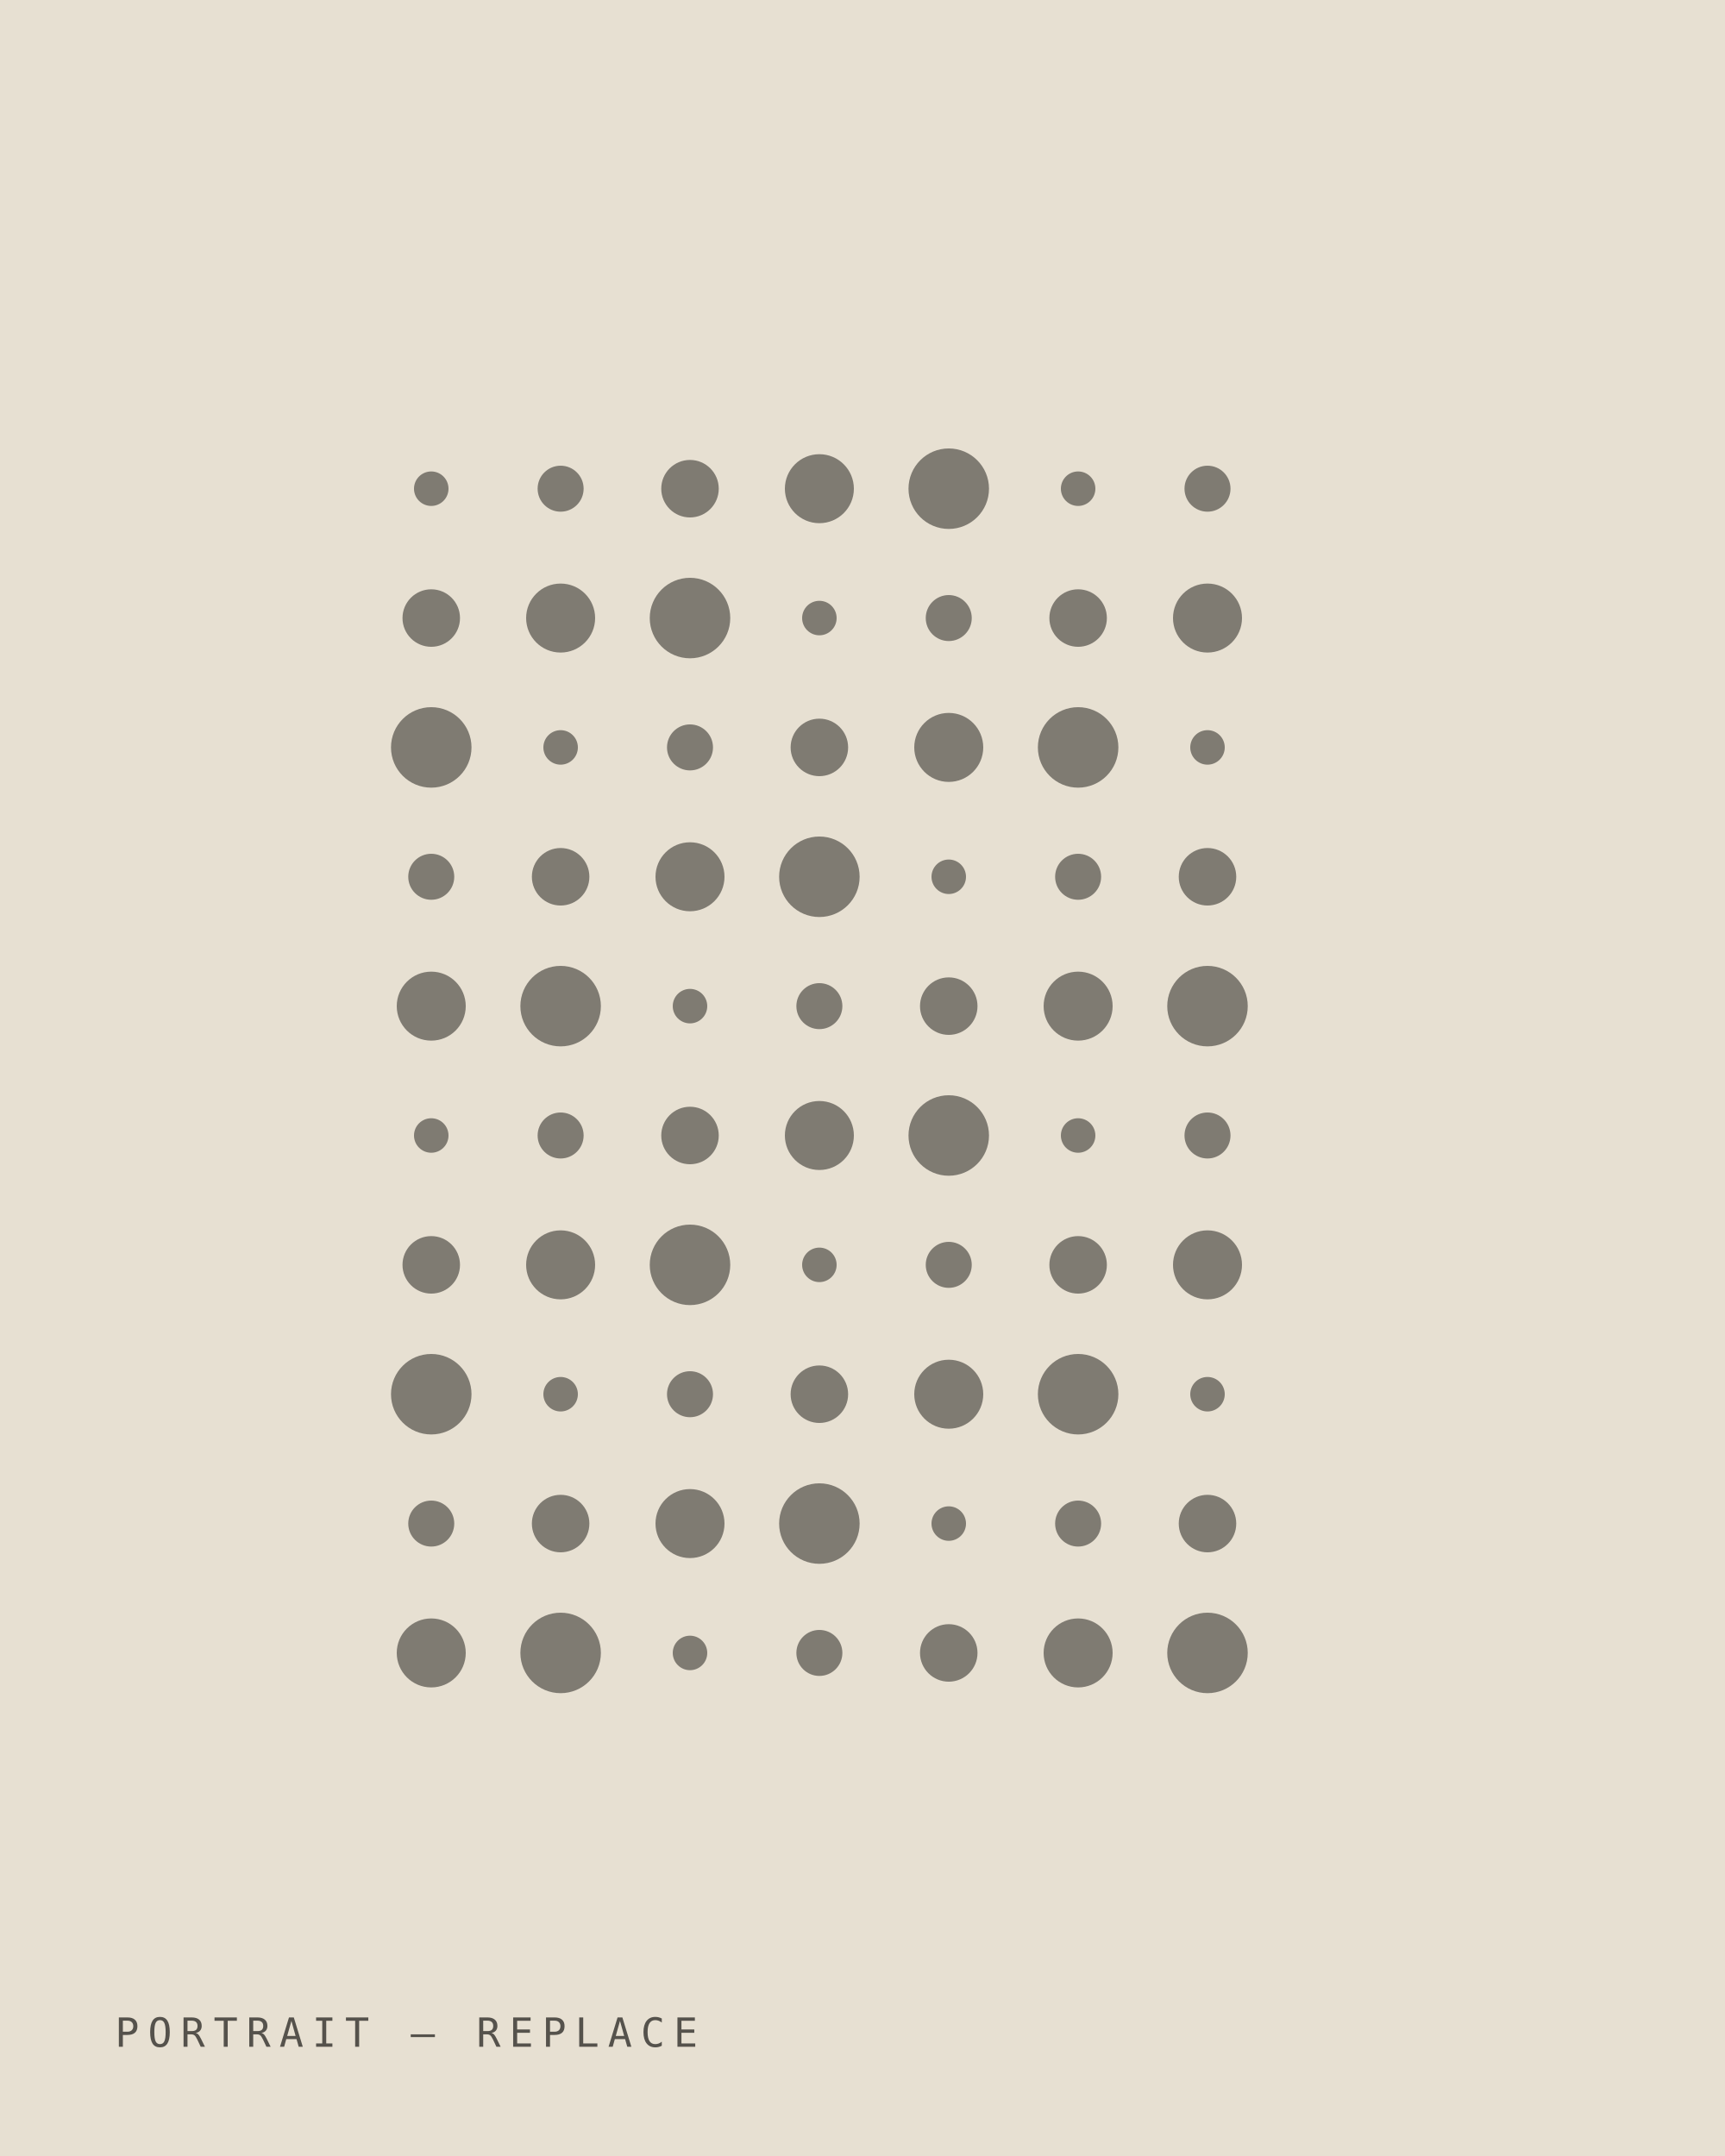
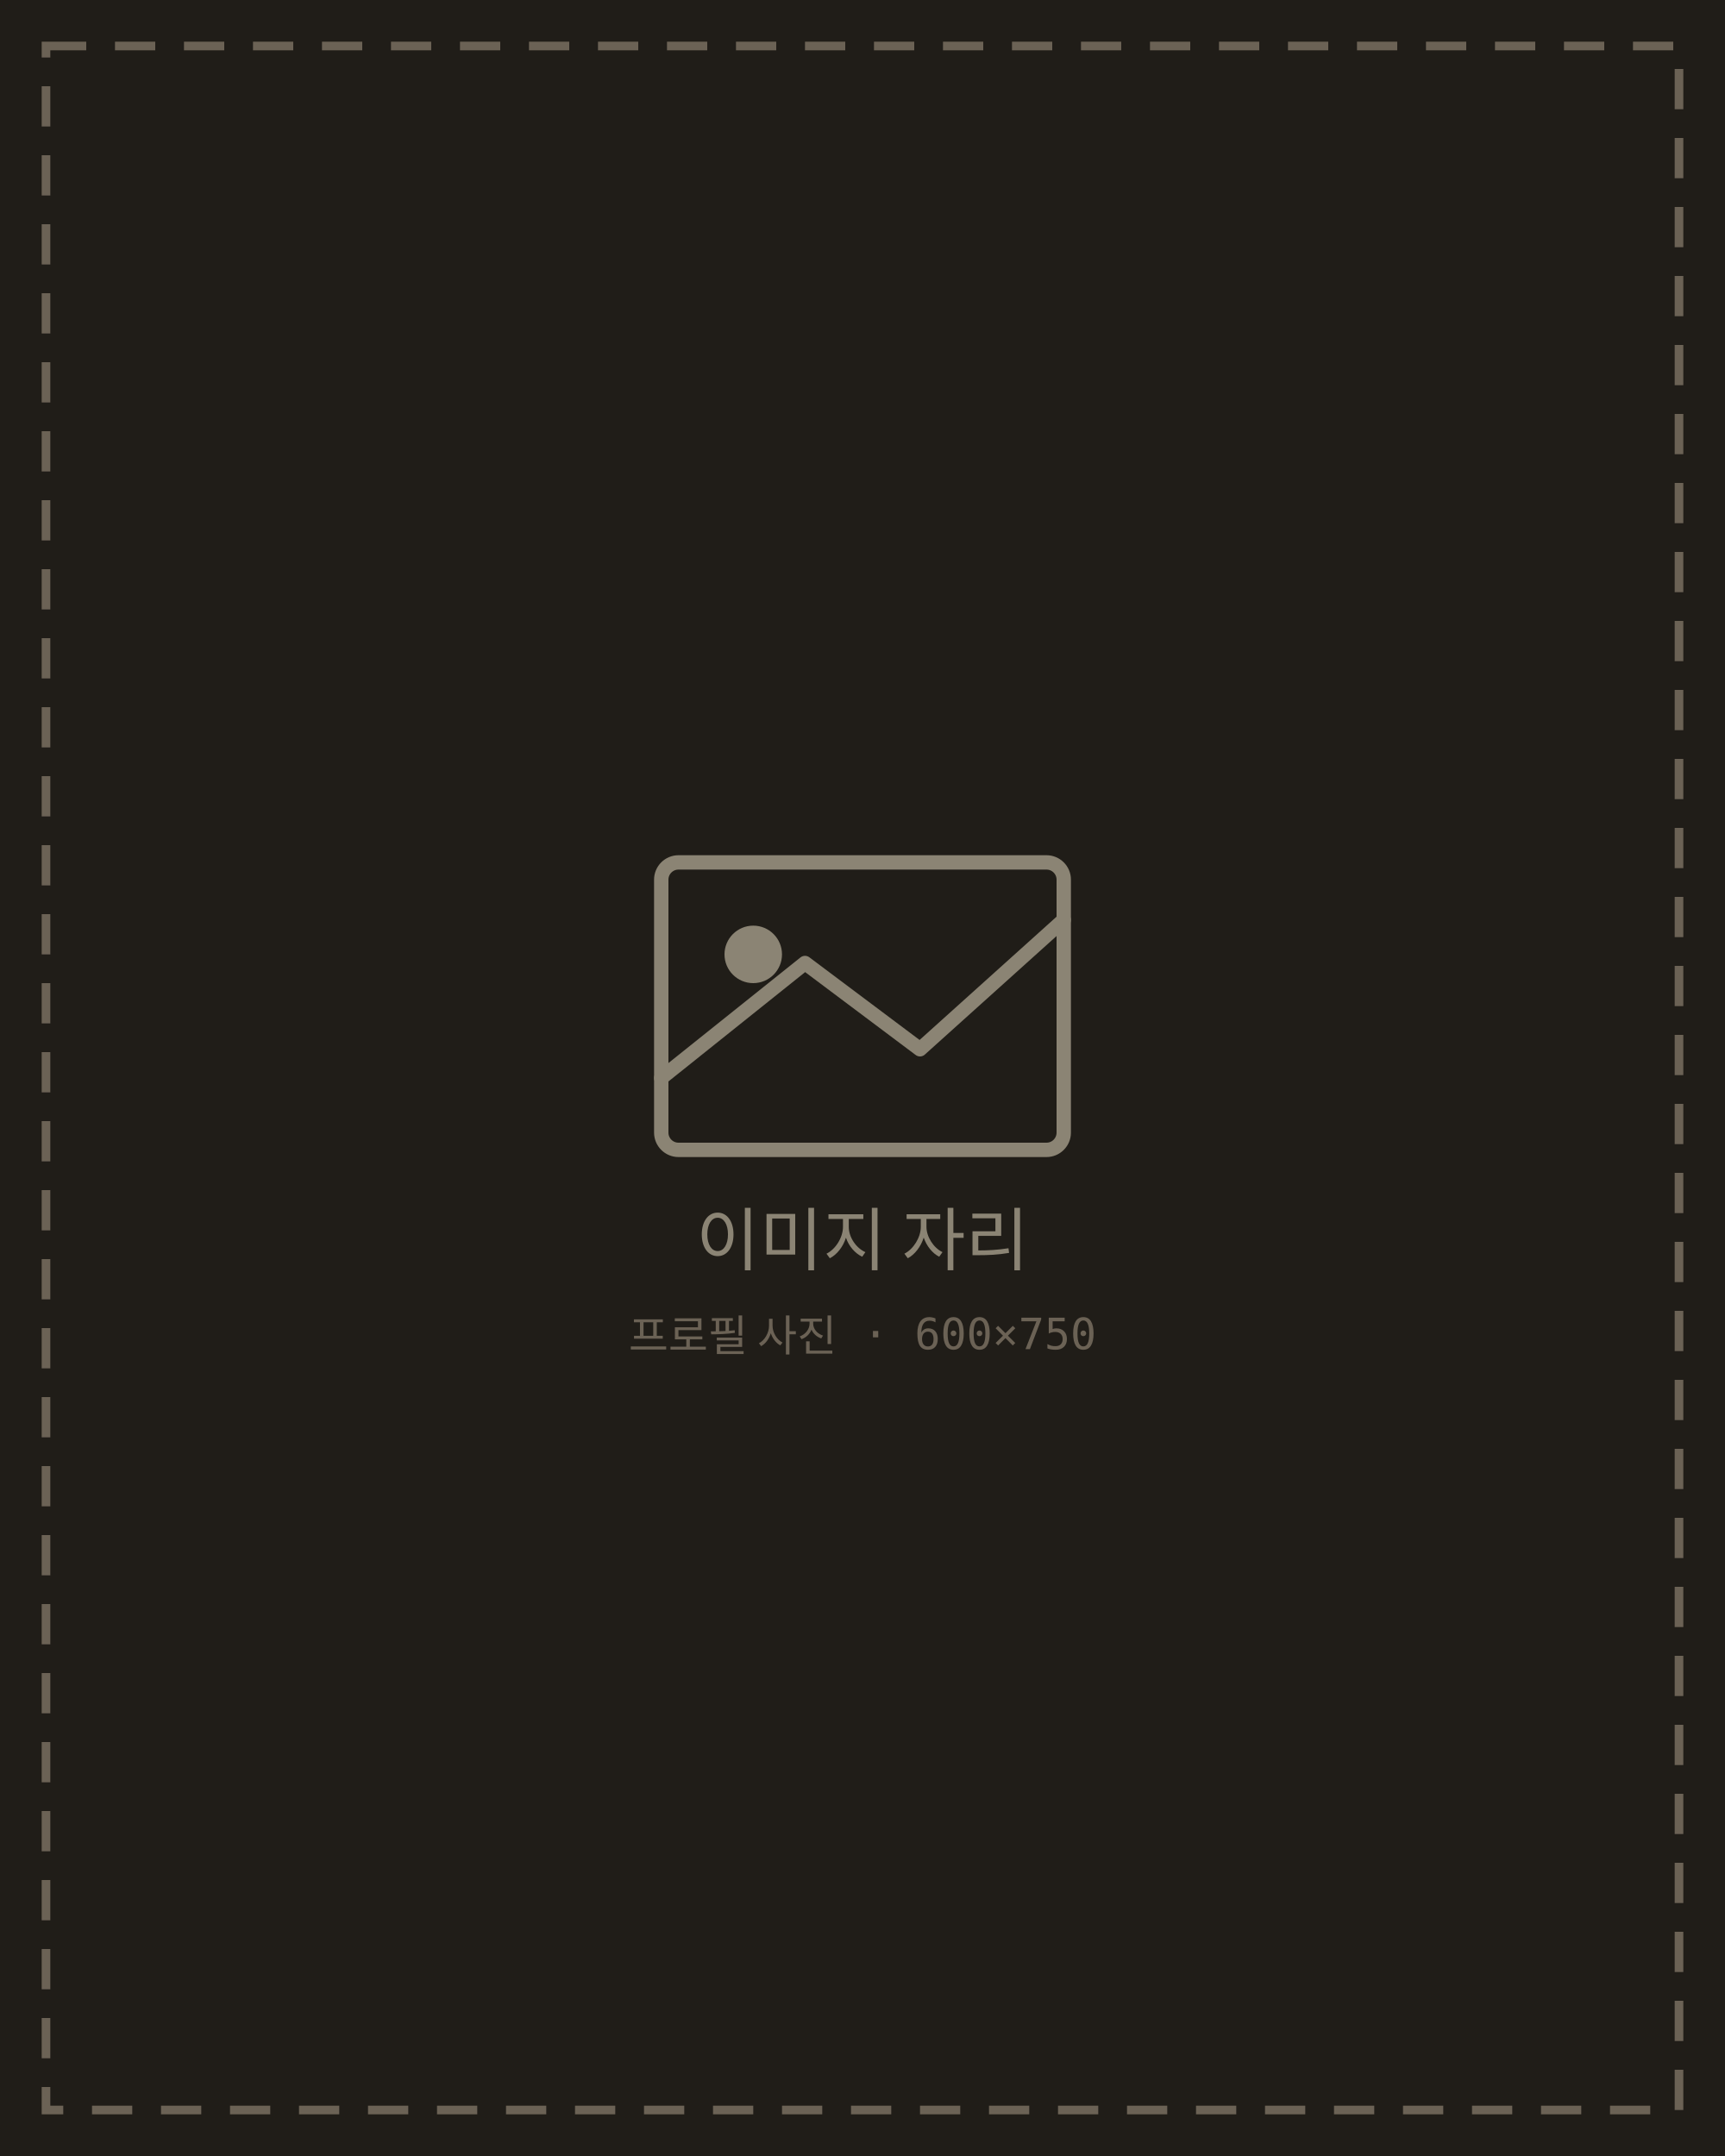
- <svg xmlns="http://www.w3.org/2000/svg" viewBox="0 0 600 750" role="img" aria-label="portrait placeholder">
-   <rect width="600" height="750" fill="#e7e0d2" />
-   <circle cx="150" cy="170" r="6" fill="#171512" opacity="0.5" />
-   <circle cx="195" cy="170" r="8" fill="#171512" opacity="0.5" />
-   <circle cx="240" cy="170" r="10" fill="#171512" opacity="0.5" />
-   <circle cx="285" cy="170" r="12" fill="#171512" opacity="0.5" />
-   <circle cx="330" cy="170" r="14" fill="#171512" opacity="0.5" />
-   <circle cx="375" cy="170" r="6" fill="#171512" opacity="0.5" />
-   <circle cx="420" cy="170" r="8" fill="#171512" opacity="0.5" />
-   <circle cx="150" cy="215" r="10" fill="#171512" opacity="0.5" />
-   <circle cx="195" cy="215" r="12" fill="#171512" opacity="0.5" />
-   <circle cx="240" cy="215" r="14" fill="#171512" opacity="0.5" />
-   <circle cx="285" cy="215" r="6" fill="#171512" opacity="0.5" />
-   <circle cx="330" cy="215" r="8" fill="#171512" opacity="0.5" />
-   <circle cx="375" cy="215" r="10" fill="#171512" opacity="0.5" />
-   <circle cx="420" cy="215" r="12" fill="#171512" opacity="0.5" />
-   <circle cx="150" cy="260" r="14" fill="#171512" opacity="0.5" />
-   <circle cx="195" cy="260" r="6" fill="#171512" opacity="0.5" />
-   <circle cx="240" cy="260" r="8" fill="#171512" opacity="0.5" />
-   <circle cx="285" cy="260" r="10" fill="#171512" opacity="0.5" />
-   <circle cx="330" cy="260" r="12" fill="#171512" opacity="0.5" />
-   <circle cx="375" cy="260" r="14" fill="#171512" opacity="0.5" />
-   <circle cx="420" cy="260" r="6" fill="#171512" opacity="0.5" />
-   <circle cx="150" cy="305" r="8" fill="#171512" opacity="0.5" />
-   <circle cx="195" cy="305" r="10" fill="#171512" opacity="0.5" />
-   <circle cx="240" cy="305" r="12" fill="#171512" opacity="0.5" />
-   <circle cx="285" cy="305" r="14" fill="#171512" opacity="0.5" />
-   <circle cx="330" cy="305" r="6" fill="#171512" opacity="0.5" />
-   <circle cx="375" cy="305" r="8" fill="#171512" opacity="0.5" />
-   <circle cx="420" cy="305" r="10" fill="#171512" opacity="0.5" />
-   <circle cx="150" cy="350" r="12" fill="#171512" opacity="0.5" />
-   <circle cx="195" cy="350" r="14" fill="#171512" opacity="0.5" />
-   <circle cx="240" cy="350" r="6" fill="#171512" opacity="0.5" />
-   <circle cx="285" cy="350" r="8" fill="#171512" opacity="0.5" />
-   <circle cx="330" cy="350" r="10" fill="#171512" opacity="0.5" />
-   <circle cx="375" cy="350" r="12" fill="#171512" opacity="0.5" />
-   <circle cx="420" cy="350" r="14" fill="#171512" opacity="0.5" />
-   <circle cx="150" cy="395" r="6" fill="#171512" opacity="0.5" />
-   <circle cx="195" cy="395" r="8" fill="#171512" opacity="0.5" />
-   <circle cx="240" cy="395" r="10" fill="#171512" opacity="0.5" />
-   <circle cx="285" cy="395" r="12" fill="#171512" opacity="0.5" />
-   <circle cx="330" cy="395" r="14" fill="#171512" opacity="0.5" />
-   <circle cx="375" cy="395" r="6" fill="#171512" opacity="0.5" />
-   <circle cx="420" cy="395" r="8" fill="#171512" opacity="0.5" />
-   <circle cx="150" cy="440" r="10" fill="#171512" opacity="0.5" />
-   <circle cx="195" cy="440" r="12" fill="#171512" opacity="0.5" />
-   <circle cx="240" cy="440" r="14" fill="#171512" opacity="0.5" />
-   <circle cx="285" cy="440" r="6" fill="#171512" opacity="0.5" />
-   <circle cx="330" cy="440" r="8" fill="#171512" opacity="0.5" />
-   <circle cx="375" cy="440" r="10" fill="#171512" opacity="0.5" />
-   <circle cx="420" cy="440" r="12" fill="#171512" opacity="0.5" />
-   <circle cx="150" cy="485" r="14" fill="#171512" opacity="0.5" />
-   <circle cx="195" cy="485" r="6" fill="#171512" opacity="0.5" />
-   <circle cx="240" cy="485" r="8" fill="#171512" opacity="0.5" />
-   <circle cx="285" cy="485" r="10" fill="#171512" opacity="0.5" />
-   <circle cx="330" cy="485" r="12" fill="#171512" opacity="0.5" />
-   <circle cx="375" cy="485" r="14" fill="#171512" opacity="0.5" />
-   <circle cx="420" cy="485" r="6" fill="#171512" opacity="0.5" />
-   <circle cx="150" cy="530" r="8" fill="#171512" opacity="0.5" />
-   <circle cx="195" cy="530" r="10" fill="#171512" opacity="0.5" />
-   <circle cx="240" cy="530" r="12" fill="#171512" opacity="0.5" />
-   <circle cx="285" cy="530" r="14" fill="#171512" opacity="0.5" />
-   <circle cx="330" cy="530" r="6" fill="#171512" opacity="0.5" />
-   <circle cx="375" cy="530" r="8" fill="#171512" opacity="0.5" />
-   <circle cx="420" cy="530" r="10" fill="#171512" opacity="0.5" />
-   <circle cx="150" cy="575" r="12" fill="#171512" opacity="0.5" />
-   <circle cx="195" cy="575" r="14" fill="#171512" opacity="0.5" />
-   <circle cx="240" cy="575" r="6" fill="#171512" opacity="0.5" />
-   <circle cx="285" cy="575" r="8" fill="#171512" opacity="0.5" />
-   <circle cx="330" cy="575" r="10" fill="#171512" opacity="0.5" />
-   <circle cx="375" cy="575" r="12" fill="#171512" opacity="0.5" />
-   <circle cx="420" cy="575" r="14" fill="#171512" opacity="0.5" />
-   <text x="40" y="712" font-family="ui-monospace,Menlo,monospace" font-size="14" letter-spacing="3" fill="#171512" opacity="0.7">PORTRAIT — REPLACE</text>
+ <svg xmlns="http://www.w3.org/2000/svg" viewBox="0 0 600 750" role="img" aria-label="이미지 자리 - 프로필 사진">
+   <rect width="600" height="750" fill="#201d18" />
+   <rect x="16" y="16" width="568" height="718" fill="none" stroke="#6b6255" stroke-width="3" stroke-dasharray="14 10" />
+   <g stroke="#8b8474" stroke-width="5" fill="none" stroke-linejoin="round" stroke-linecap="round">
+     <rect x="230" y="300" width="140" height="100" rx="6" />
+     <circle cx="262" cy="332" r="10" fill="#8b8474" stroke="none" />
+     <path d="M230 375 L280 335 L320 365 L370 320" />
+   </g>
+   <text x="300" y="440" font-family="ui-monospace,Menlo,monospace" font-size="24" fill="#8b8474" text-anchor="middle">이미지 자리</text>
+   <text x="300" y="470" font-family="ui-monospace,Menlo,monospace" font-size="15" fill="#6b6255" text-anchor="middle">프로필 사진 · 600×750</text>
</svg>
